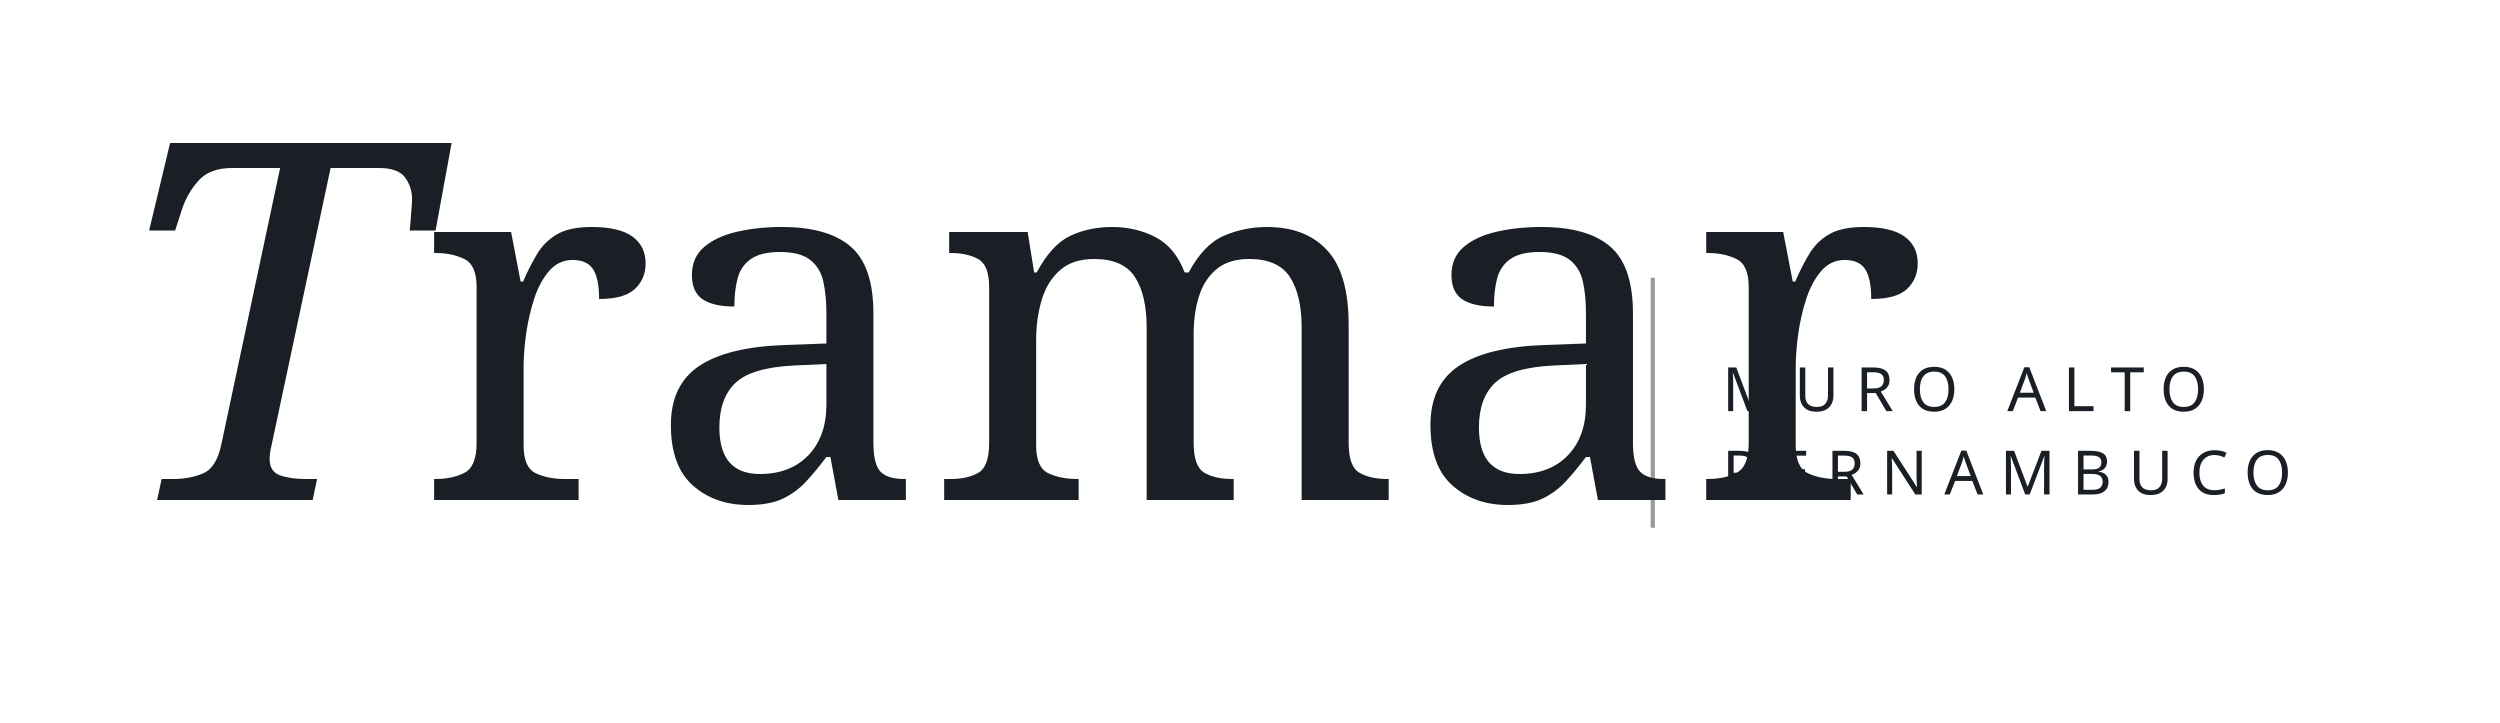
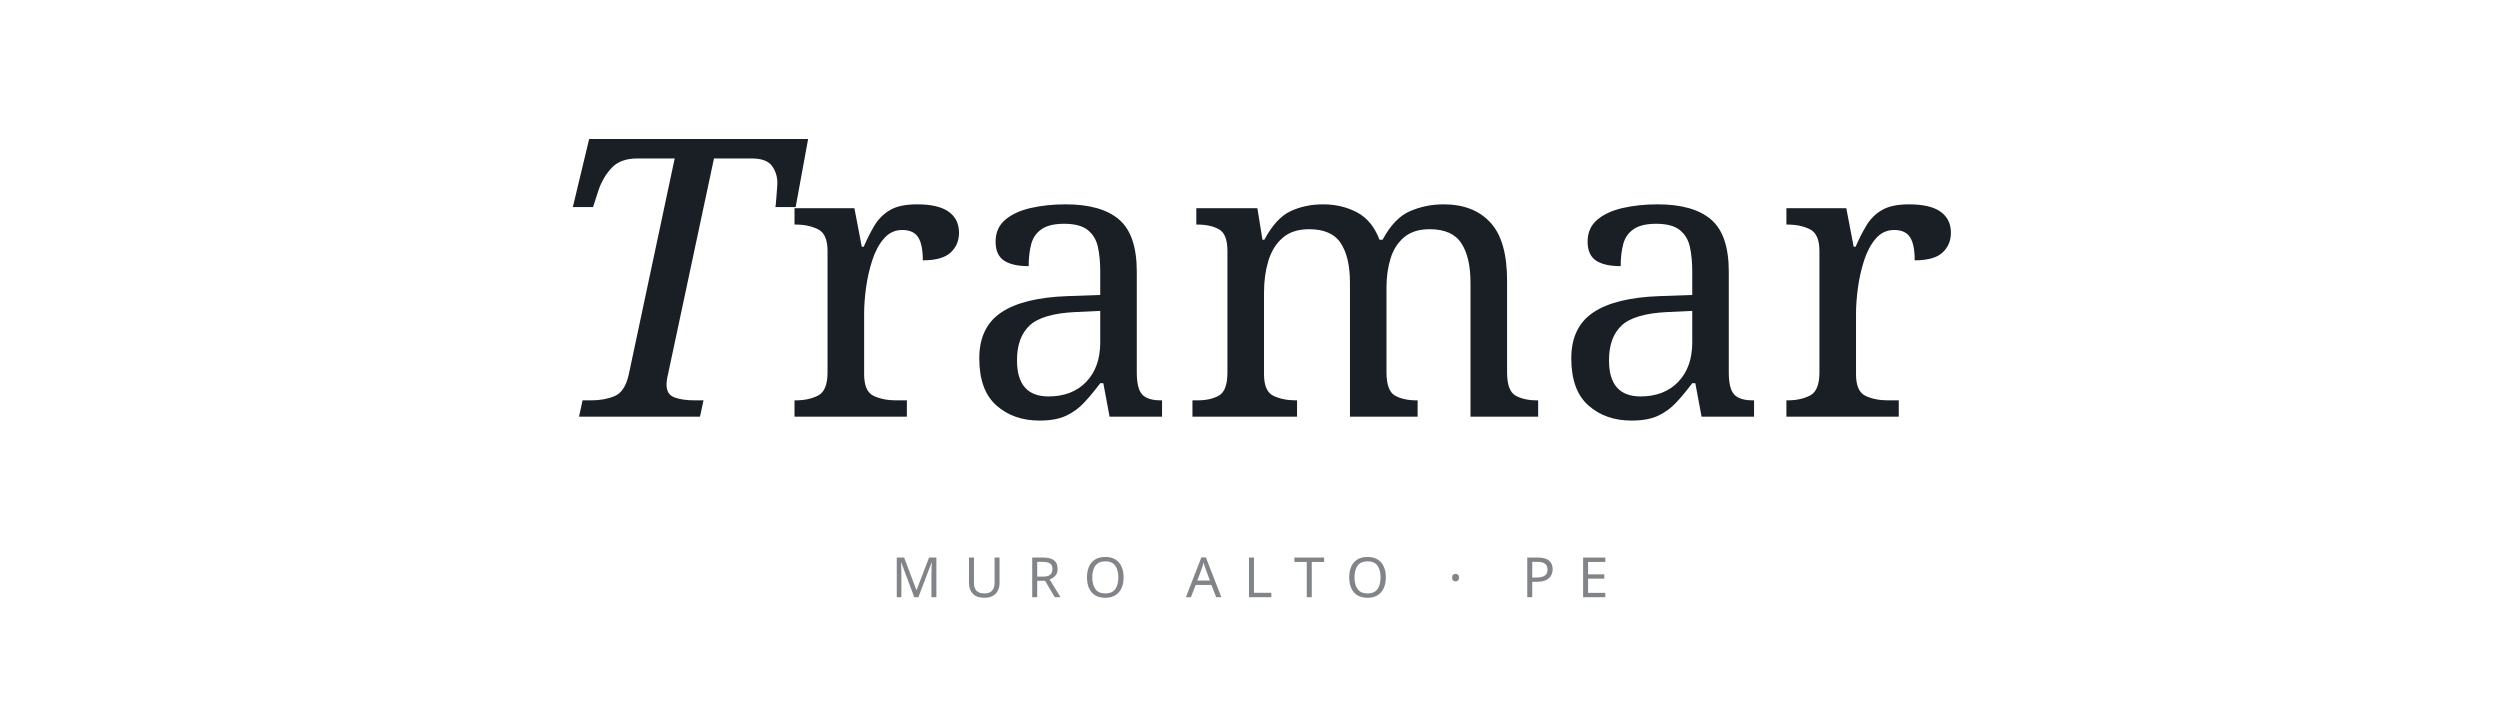
<svg xmlns="http://www.w3.org/2000/svg" viewBox="0 0 900 260" width="900" height="260">
-   <text x="40" y="180" font-family="Fraunces, Georgia, serif" font-weight="300" font-size="180" fill="#1A1F26" letter-spacing="1">
+   <text x="450" y="150" text-anchor="middle" font-family="Fraunces, Georgia, serif" font-weight="300" font-size="140" fill="#1A1F26" letter-spacing="1">
    <tspan font-style="italic">T</tspan>ramar</text>
-   <line x1="595" y1="100" x2="595" y2="190" stroke="#1A1F26" stroke-width="1.5" opacity="0.45" />
-   <text x="620" y="148" font-family="DM Sans, system-ui, sans-serif" font-weight="300" font-size="22" letter-spacing="6" fill="#1A1F26">MURO ALTO</text>
-   <text x="620" y="178" font-family="DM Sans, system-ui, sans-serif" font-weight="300" font-size="22" letter-spacing="6" fill="#1A1F26">PERNAMBUCO</text>
+   <text x="450" y="215" text-anchor="middle" font-family="DM Sans, system-ui, sans-serif" font-weight="300" font-size="20" letter-spacing="8" fill="#1A1F26" opacity="0.55">MURO ALTO · PE</text>
</svg>
